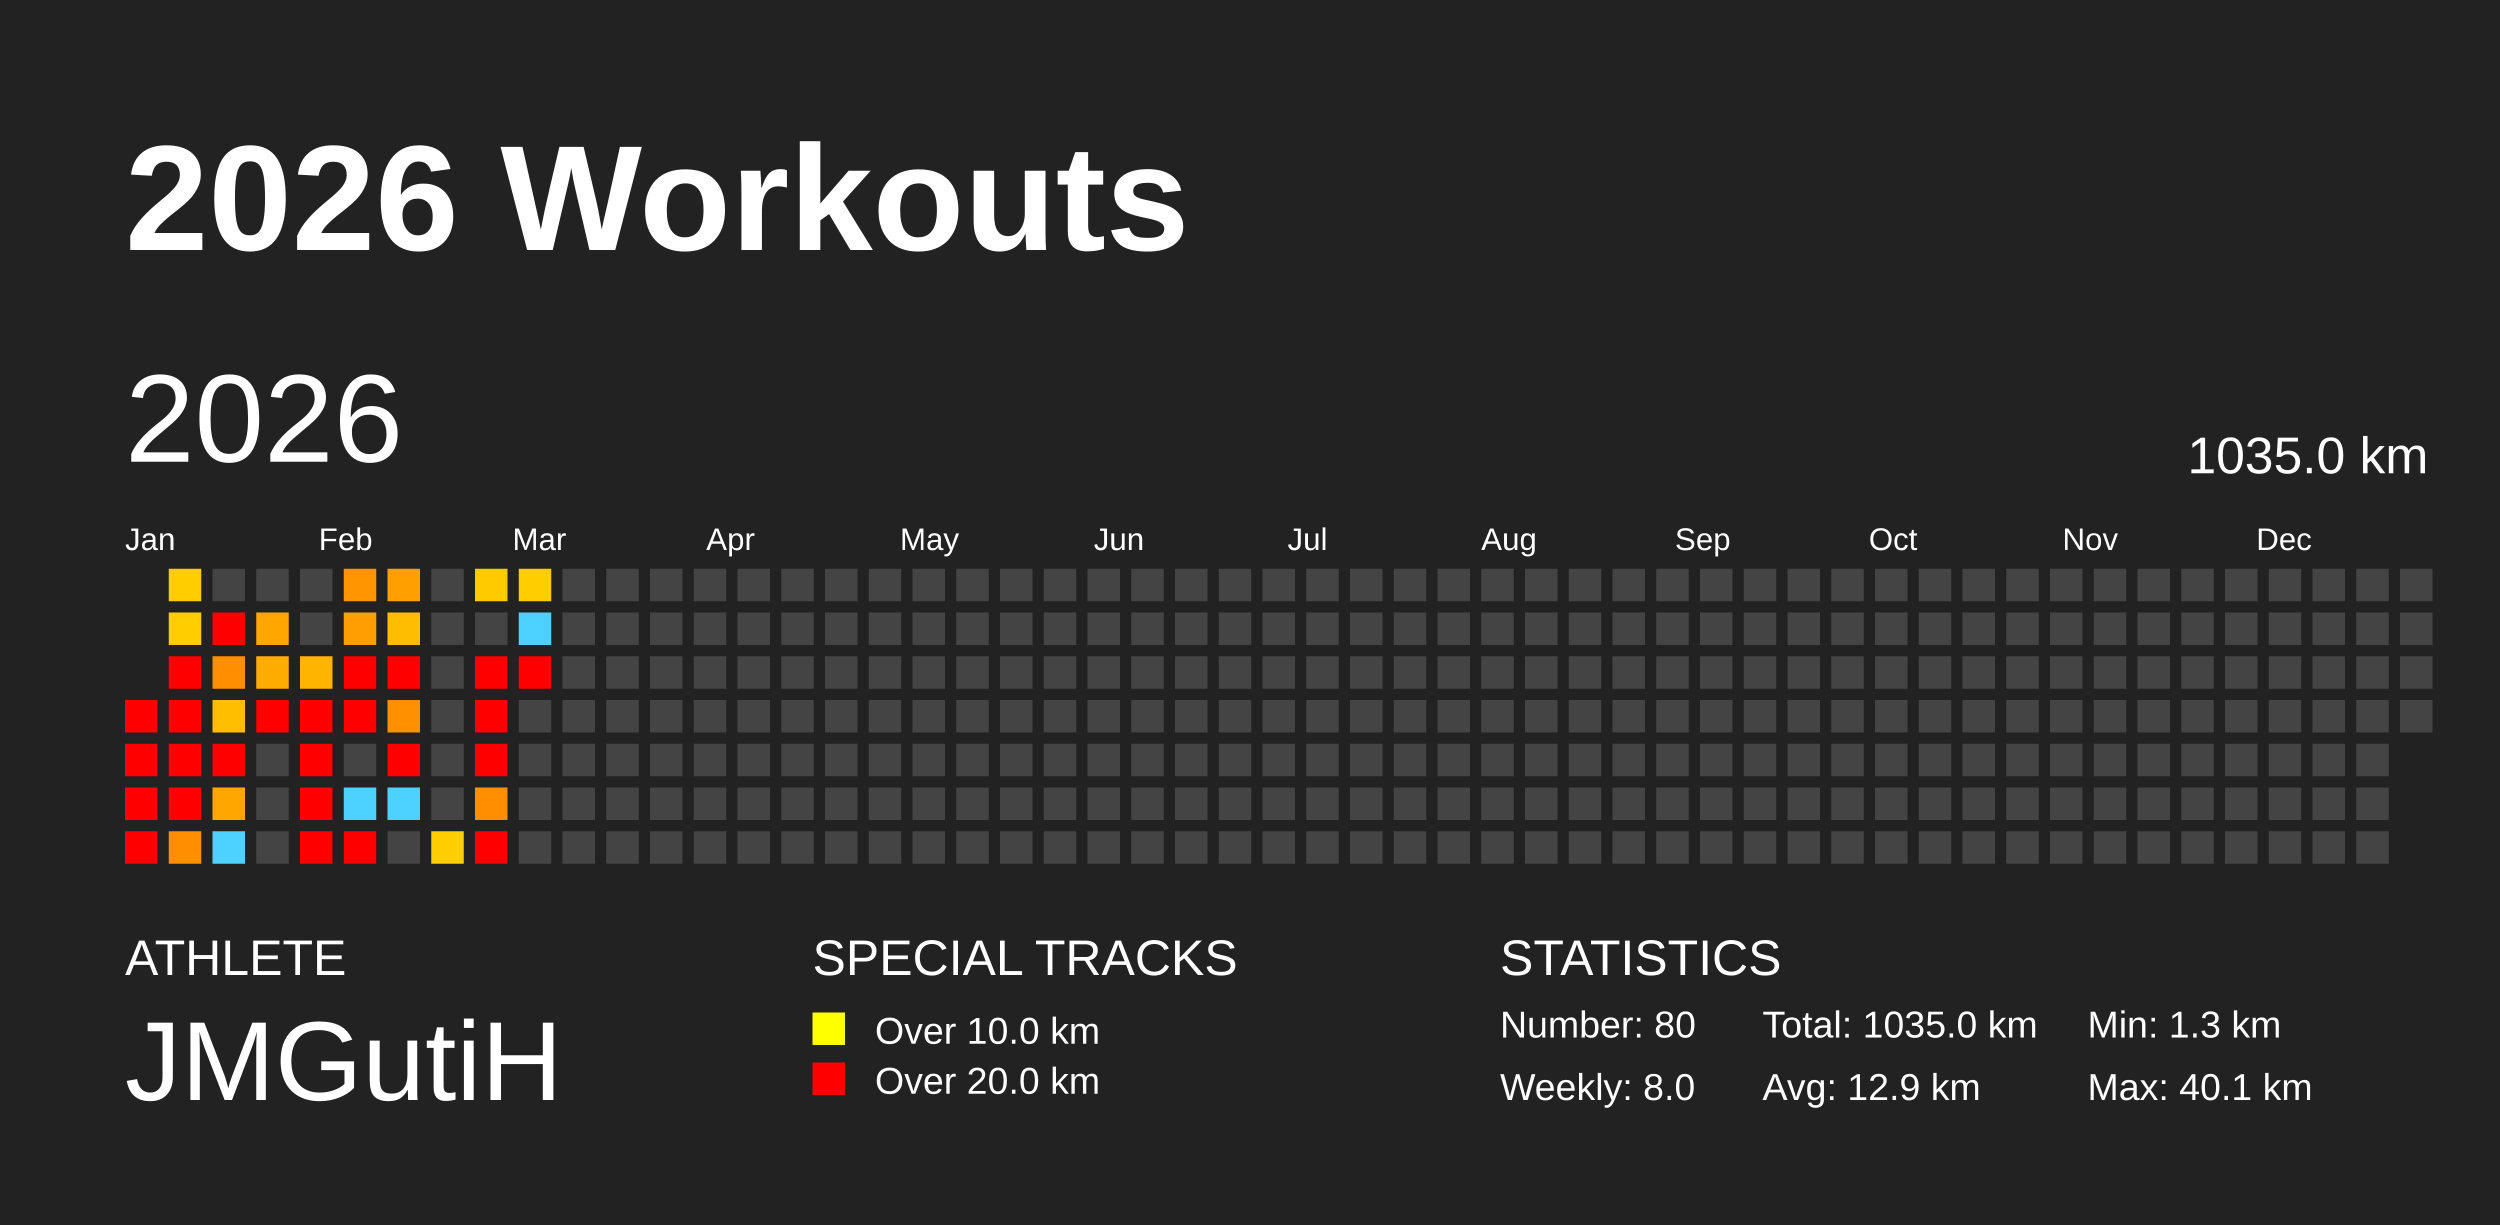
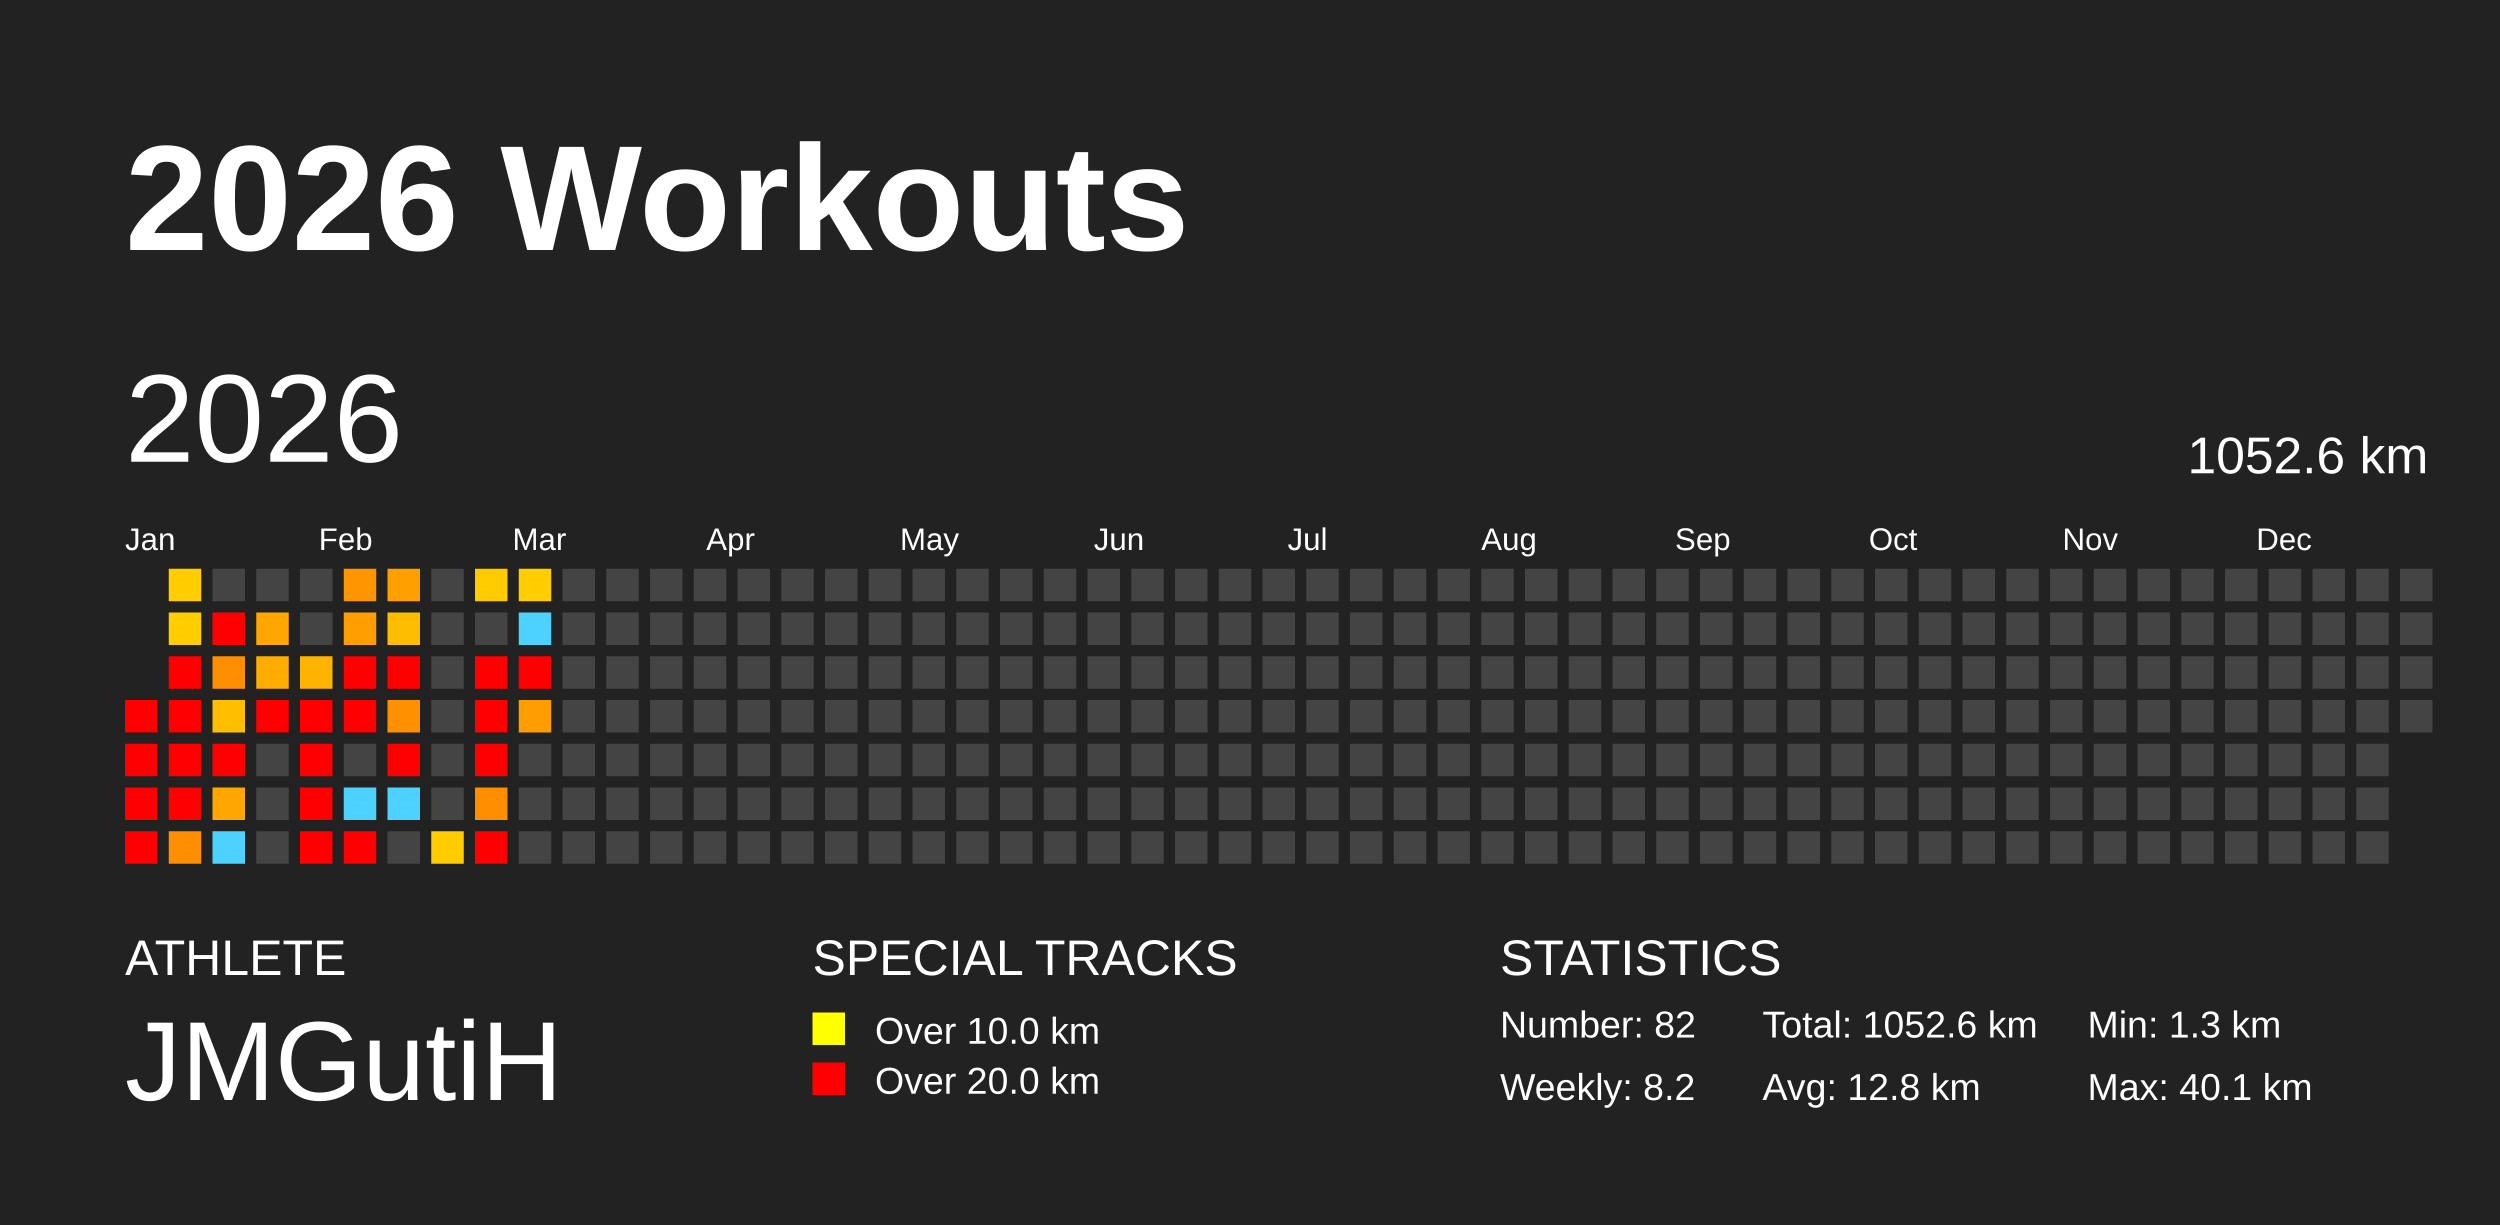
<svg xmlns="http://www.w3.org/2000/svg" baseProfile="full" height="98mm" version="1.1" viewBox="0,0,200,98" width="200mm">
  <defs />
  <rect fill="#222222" height="98" width="200" x="0" y="0" />
  <text fill="#FFFFFF" style="font-size:12px; font-family:Arial; font-weight:bold;" x="10" y="20">2026 Workouts</text>
  <text fill="#FFFFFF" style="font-size:4px; font-family:Arial" x="10" y="78">ATHLETE</text>
  <text fill="#FFFFFF" style="font-size:9px; font-family:Arial" x="10" y="88">JMGutiH</text>
  <text fill="#FFFFFF" style="font-size:4px; font-family:Arial" x="65" y="78">SPECIAL TRACKS</text>
  <rect fill="yellow" height="2.6" width="2.6" x="65" y="81" />
  <text fill="#FFFFFF" style="font-size:3px; font-family:Arial" x="70" y="83.5">Over 10.0 km</text>
  <rect fill="red" height="2.6" width="2.6" x="65" y="85" />
  <text fill="#FFFFFF" style="font-size:3px; font-family:Arial" x="70" y="87.5">Over 20.0 km</text>
  <text fill="#FFFFFF" style="font-size:4px; font-family:Arial" x="120" y="78">STATISTICS</text>
-   <text fill="#FFFFFF" style="font-size:3px; font-family:Arial" x="120" y="83">Number: 80</text>
-   <text fill="#FFFFFF" style="font-size:3px; font-family:Arial" x="120" y="88">Weekly: 8.0</text>
-   <text fill="#FFFFFF" style="font-size:3px; font-family:Arial" x="141" y="83">Total: 1035.0 km</text>
-   <text fill="#FFFFFF" style="font-size:3px; font-family:Arial" x="141" y="88">Avg: 12.9 km</text>
+   <text fill="#FFFFFF" style="font-size:3px; font-family:Arial" x="120" y="83">Number: 82</text>
+   <text fill="#FFFFFF" style="font-size:3px; font-family:Arial" x="120" y="88">Weekly: 8.2</text>
+   <text fill="#FFFFFF" style="font-size:3px; font-family:Arial" x="141" y="83">Total: 1052.6 km</text>
+   <text fill="#FFFFFF" style="font-size:3px; font-family:Arial" x="141" y="88">Avg: 12.8 km</text>
  <text fill="#FFFFFF" style="font-size:3px; font-family:Arial" x="167" y="83">Min: 1.3 km</text>
  <text fill="#FFFFFF" style="font-size:3px; font-family:Arial" x="167" y="88">Max: 40.1 km</text>
  <text dominant-baseline="hanging" fill="#FFFFFF" style="font-size:10.0px; font-family:Arial;" x="10" y="30">2026</text>
-   <text dominant-baseline="hanging" fill="#FFFFFF" style="font-size:4.125px; font-family:Arial;" x="175" y="35">1035.0 km</text>
+   <text dominant-baseline="hanging" fill="#FFFFFF" style="font-size:4.125px; font-family:Arial;" x="175" y="35">1052.6 km</text>
  <text fill="#FFFFFF" style="font-size:2.5px; font-family:Arial" x="10.0" y="44">Jan</text>
  <text fill="#FFFFFF" style="font-size:2.5px; font-family:Arial" x="25.5" y="44">Feb</text>
  <text fill="#FFFFFF" style="font-size:2.5px; font-family:Arial" x="41.0" y="44">Mar</text>
  <text fill="#FFFFFF" style="font-size:2.5px; font-family:Arial" x="56.5" y="44">Apr</text>
  <text fill="#FFFFFF" style="font-size:2.5px; font-family:Arial" x="72.0" y="44">May</text>
  <text fill="#FFFFFF" style="font-size:2.5px; font-family:Arial" x="87.5" y="44">Jun</text>
  <text fill="#FFFFFF" style="font-size:2.5px; font-family:Arial" x="103.0" y="44">Jul</text>
  <text fill="#FFFFFF" style="font-size:2.5px; font-family:Arial" x="118.5" y="44">Aug</text>
  <text fill="#FFFFFF" style="font-size:2.5px; font-family:Arial" x="134.0" y="44">Sep</text>
  <text fill="#FFFFFF" style="font-size:2.5px; font-family:Arial" x="149.5" y="44">Oct</text>
  <text fill="#FFFFFF" style="font-size:2.5px; font-family:Arial" x="165.0" y="44">Nov</text>
  <text fill="#FFFFFF" style="font-size:2.5px; font-family:Arial" x="180.5" y="44">Dec</text>
  <rect fill="red" height="2.6" width="2.6" x="10.0" y="56.0" />
  <rect fill="red" height="2.6" width="2.6" x="10.0" y="59.5" />
  <rect fill="red" height="2.6" width="2.6" x="10.0" y="63.0" />
  <rect fill="red" height="2.6" width="2.6" x="10.0" y="66.5" />
  <rect fill="#ffcd00" height="2.6" width="2.6" x="13.5" y="45.5" />
  <rect fill="#ffcd00" height="2.6" width="2.6" x="13.5" y="49.0" />
  <rect fill="red" height="2.6" width="2.6" x="13.5" y="52.5" />
  <rect fill="red" height="2.6" width="2.6" x="13.5" y="56.0" />
  <rect fill="red" height="2.6" width="2.6" x="13.5" y="59.5" />
  <rect fill="red" height="2.6" width="2.6" x="13.5" y="63.0" />
  <rect fill="#ff8e00" height="2.6" width="2.6" x="13.5" y="66.5" />
  <rect fill="#444444" height="2.6" width="2.6" x="17.0" y="45.5" />
  <rect fill="red" height="2.6" width="2.6" x="17.0" y="49.0" />
  <rect fill="#ff8f00" height="2.6" width="2.6" x="17.0" y="52.5" />
  <rect fill="#ffbf00" height="2.6" width="2.6" x="17.0" y="56.0" />
  <rect fill="red" height="2.6" width="2.6" x="17.0" y="59.5" />
  <rect fill="#ffa700" height="2.6" width="2.6" x="17.0" y="63.0" />
  <rect fill="#4dd2ff" height="2.6" width="2.6" x="17.0" y="66.5" />
  <rect fill="#444444" height="2.6" width="2.6" x="20.5" y="45.5" />
  <rect fill="#ffa700" height="2.6" width="2.6" x="20.5" y="49.0" />
  <rect fill="#ffac00" height="2.6" width="2.6" x="20.5" y="52.5" />
  <rect fill="red" height="2.6" width="2.6" x="20.5" y="56.0" />
  <rect fill="#444444" height="2.6" width="2.6" x="20.5" y="59.5" />
  <rect fill="#444444" height="2.6" width="2.6" x="20.5" y="63.0" />
  <rect fill="#444444" height="2.6" width="2.6" x="20.5" y="66.5" />
  <rect fill="#444444" height="2.6" width="2.6" x="24.0" y="45.5" />
  <rect fill="#444444" height="2.6" width="2.6" x="24.0" y="49.0" />
  <rect fill="#ffb400" height="2.6" width="2.6" x="24.0" y="52.5" />
  <rect fill="red" height="2.6" width="2.6" x="24.0" y="56.0" />
  <rect fill="red" height="2.6" width="2.6" x="24.0" y="59.5" />
  <rect fill="red" height="2.6" width="2.6" x="24.0" y="63.0" />
  <rect fill="red" height="2.6" width="2.6" x="24.0" y="66.5" />
  <rect fill="#ff9500" height="2.6" width="2.6" x="27.5" y="45.5" />
  <rect fill="#ff9e00" height="2.6" width="2.6" x="27.5" y="49.0" />
  <rect fill="red" height="2.6" width="2.6" x="27.5" y="52.5" />
  <rect fill="red" height="2.6" width="2.6" x="27.5" y="56.0" />
  <rect fill="#444444" height="2.6" width="2.6" x="27.5" y="59.5" />
  <rect fill="#4dd2ff" height="2.6" width="2.6" x="27.5" y="63.0" />
  <rect fill="red" height="2.6" width="2.6" x="27.5" y="66.5" />
  <rect fill="#ff9f00" height="2.6" width="2.6" x="31.0" y="45.5" />
  <rect fill="#ffbd00" height="2.6" width="2.6" x="31.0" y="49.0" />
  <rect fill="red" height="2.6" width="2.6" x="31.0" y="52.5" />
  <rect fill="#ff9100" height="2.6" width="2.6" x="31.0" y="56.0" />
  <rect fill="red" height="2.6" width="2.6" x="31.0" y="59.5" />
  <rect fill="#4dd2ff" height="2.6" width="2.6" x="31.0" y="63.0" />
  <rect fill="#444444" height="2.6" width="2.6" x="31.0" y="66.5" />
  <rect fill="#444444" height="2.6" width="2.6" x="34.5" y="45.5" />
  <rect fill="#444444" height="2.6" width="2.6" x="34.5" y="49.0" />
  <rect fill="#444444" height="2.6" width="2.6" x="34.5" y="52.5" />
  <rect fill="#444444" height="2.6" width="2.6" x="34.5" y="56.0" />
  <rect fill="#444444" height="2.6" width="2.6" x="34.5" y="59.5" />
  <rect fill="#444444" height="2.6" width="2.6" x="34.5" y="63.0" />
  <rect fill="#ffcd00" height="2.6" width="2.6" x="34.5" y="66.5" />
  <rect fill="#ffcb00" height="2.6" width="2.6" x="38.0" y="45.5" />
  <rect fill="#444444" height="2.6" width="2.6" x="38.0" y="49.0" />
  <rect fill="red" height="2.6" width="2.6" x="38.0" y="52.5" />
  <rect fill="red" height="2.6" width="2.6" x="38.0" y="56.0" />
  <rect fill="red" height="2.6" width="2.6" x="38.0" y="59.5" />
  <rect fill="#ff8e00" height="2.6" width="2.6" x="38.0" y="63.0" />
  <rect fill="red" height="2.6" width="2.6" x="38.0" y="66.5" />
  <rect fill="#ffcd00" height="2.6" width="2.6" x="41.5" y="45.5" />
  <rect fill="#4dd2ff" height="2.6" width="2.6" x="41.5" y="49.0" />
  <rect fill="red" height="2.6" width="2.6" x="41.5" y="52.5" />
-   <rect fill="#444444" height="2.6" width="2.6" x="41.5" y="56.0" />
+   <rect fill="#ff9d00" height="2.6" width="2.6" x="41.5" y="56.0" />
  <rect fill="#444444" height="2.6" width="2.6" x="41.5" y="59.5" />
  <rect fill="#444444" height="2.6" width="2.6" x="41.5" y="63.0" />
  <rect fill="#444444" height="2.6" width="2.6" x="41.5" y="66.5" />
  <rect fill="#444444" height="2.6" width="2.6" x="45.0" y="45.5" />
  <rect fill="#444444" height="2.6" width="2.6" x="45.0" y="49.0" />
  <rect fill="#444444" height="2.6" width="2.6" x="45.0" y="52.5" />
  <rect fill="#444444" height="2.6" width="2.6" x="45.0" y="56.0" />
  <rect fill="#444444" height="2.6" width="2.6" x="45.0" y="59.5" />
  <rect fill="#444444" height="2.6" width="2.6" x="45.0" y="63.0" />
  <rect fill="#444444" height="2.6" width="2.6" x="45.0" y="66.5" />
  <rect fill="#444444" height="2.6" width="2.6" x="48.5" y="45.5" />
  <rect fill="#444444" height="2.6" width="2.6" x="48.5" y="49.0" />
  <rect fill="#444444" height="2.6" width="2.6" x="48.5" y="52.5" />
  <rect fill="#444444" height="2.6" width="2.6" x="48.5" y="56.0" />
  <rect fill="#444444" height="2.6" width="2.6" x="48.5" y="59.5" />
  <rect fill="#444444" height="2.6" width="2.6" x="48.5" y="63.0" />
  <rect fill="#444444" height="2.6" width="2.6" x="48.5" y="66.5" />
  <rect fill="#444444" height="2.6" width="2.6" x="52.0" y="45.5" />
  <rect fill="#444444" height="2.6" width="2.6" x="52.0" y="49.0" />
  <rect fill="#444444" height="2.6" width="2.6" x="52.0" y="52.5" />
  <rect fill="#444444" height="2.6" width="2.6" x="52.0" y="56.0" />
  <rect fill="#444444" height="2.6" width="2.6" x="52.0" y="59.5" />
  <rect fill="#444444" height="2.6" width="2.6" x="52.0" y="63.0" />
  <rect fill="#444444" height="2.6" width="2.6" x="52.0" y="66.5" />
  <rect fill="#444444" height="2.6" width="2.6" x="55.5" y="45.5" />
  <rect fill="#444444" height="2.6" width="2.6" x="55.5" y="49.0" />
  <rect fill="#444444" height="2.6" width="2.6" x="55.5" y="52.5" />
  <rect fill="#444444" height="2.6" width="2.6" x="55.5" y="56.0" />
  <rect fill="#444444" height="2.6" width="2.6" x="55.5" y="59.5" />
  <rect fill="#444444" height="2.6" width="2.6" x="55.5" y="63.0" />
  <rect fill="#444444" height="2.6" width="2.6" x="55.5" y="66.5" />
  <rect fill="#444444" height="2.6" width="2.6" x="59.0" y="45.5" />
  <rect fill="#444444" height="2.6" width="2.6" x="59.0" y="49.0" />
  <rect fill="#444444" height="2.6" width="2.6" x="59.0" y="52.5" />
  <rect fill="#444444" height="2.6" width="2.6" x="59.0" y="56.0" />
  <rect fill="#444444" height="2.6" width="2.6" x="59.0" y="59.5" />
  <rect fill="#444444" height="2.6" width="2.6" x="59.0" y="63.0" />
  <rect fill="#444444" height="2.6" width="2.6" x="59.0" y="66.5" />
  <rect fill="#444444" height="2.6" width="2.6" x="62.5" y="45.5" />
  <rect fill="#444444" height="2.6" width="2.6" x="62.5" y="49.0" />
  <rect fill="#444444" height="2.6" width="2.6" x="62.5" y="52.5" />
  <rect fill="#444444" height="2.6" width="2.6" x="62.5" y="56.0" />
  <rect fill="#444444" height="2.6" width="2.6" x="62.5" y="59.5" />
  <rect fill="#444444" height="2.6" width="2.6" x="62.5" y="63.0" />
  <rect fill="#444444" height="2.6" width="2.6" x="62.5" y="66.5" />
  <rect fill="#444444" height="2.6" width="2.6" x="66.0" y="45.5" />
  <rect fill="#444444" height="2.6" width="2.6" x="66.0" y="49.0" />
  <rect fill="#444444" height="2.6" width="2.6" x="66.0" y="52.5" />
  <rect fill="#444444" height="2.6" width="2.6" x="66.0" y="56.0" />
  <rect fill="#444444" height="2.6" width="2.6" x="66.0" y="59.5" />
  <rect fill="#444444" height="2.6" width="2.6" x="66.0" y="63.0" />
  <rect fill="#444444" height="2.6" width="2.6" x="66.0" y="66.5" />
  <rect fill="#444444" height="2.6" width="2.6" x="69.5" y="45.5" />
  <rect fill="#444444" height="2.6" width="2.6" x="69.5" y="49.0" />
  <rect fill="#444444" height="2.6" width="2.6" x="69.5" y="52.5" />
  <rect fill="#444444" height="2.6" width="2.6" x="69.5" y="56.0" />
  <rect fill="#444444" height="2.6" width="2.6" x="69.5" y="59.5" />
  <rect fill="#444444" height="2.6" width="2.6" x="69.5" y="63.0" />
  <rect fill="#444444" height="2.6" width="2.6" x="69.5" y="66.5" />
  <rect fill="#444444" height="2.6" width="2.6" x="73.0" y="45.5" />
  <rect fill="#444444" height="2.6" width="2.6" x="73.0" y="49.0" />
  <rect fill="#444444" height="2.6" width="2.6" x="73.0" y="52.5" />
  <rect fill="#444444" height="2.6" width="2.6" x="73.0" y="56.0" />
  <rect fill="#444444" height="2.6" width="2.6" x="73.0" y="59.5" />
  <rect fill="#444444" height="2.6" width="2.6" x="73.0" y="63.0" />
  <rect fill="#444444" height="2.6" width="2.6" x="73.0" y="66.5" />
  <rect fill="#444444" height="2.6" width="2.6" x="76.5" y="45.5" />
  <rect fill="#444444" height="2.6" width="2.6" x="76.5" y="49.0" />
  <rect fill="#444444" height="2.6" width="2.6" x="76.5" y="52.5" />
  <rect fill="#444444" height="2.6" width="2.6" x="76.5" y="56.0" />
  <rect fill="#444444" height="2.6" width="2.6" x="76.5" y="59.5" />
  <rect fill="#444444" height="2.6" width="2.6" x="76.5" y="63.0" />
  <rect fill="#444444" height="2.6" width="2.6" x="76.5" y="66.5" />
  <rect fill="#444444" height="2.6" width="2.6" x="80.0" y="45.5" />
  <rect fill="#444444" height="2.6" width="2.6" x="80.0" y="49.0" />
  <rect fill="#444444" height="2.6" width="2.6" x="80.0" y="52.5" />
  <rect fill="#444444" height="2.6" width="2.6" x="80.0" y="56.0" />
  <rect fill="#444444" height="2.6" width="2.6" x="80.0" y="59.5" />
  <rect fill="#444444" height="2.6" width="2.6" x="80.0" y="63.0" />
  <rect fill="#444444" height="2.6" width="2.6" x="80.0" y="66.5" />
  <rect fill="#444444" height="2.6" width="2.6" x="83.5" y="45.5" />
  <rect fill="#444444" height="2.6" width="2.6" x="83.5" y="49.0" />
  <rect fill="#444444" height="2.6" width="2.6" x="83.5" y="52.5" />
  <rect fill="#444444" height="2.6" width="2.6" x="83.5" y="56.0" />
  <rect fill="#444444" height="2.6" width="2.6" x="83.5" y="59.5" />
  <rect fill="#444444" height="2.6" width="2.6" x="83.5" y="63.0" />
  <rect fill="#444444" height="2.6" width="2.6" x="83.5" y="66.5" />
  <rect fill="#444444" height="2.6" width="2.6" x="87.0" y="45.5" />
  <rect fill="#444444" height="2.6" width="2.6" x="87.0" y="49.0" />
  <rect fill="#444444" height="2.6" width="2.6" x="87.0" y="52.5" />
  <rect fill="#444444" height="2.6" width="2.6" x="87.0" y="56.0" />
  <rect fill="#444444" height="2.6" width="2.6" x="87.0" y="59.5" />
  <rect fill="#444444" height="2.6" width="2.6" x="87.0" y="63.0" />
  <rect fill="#444444" height="2.6" width="2.6" x="87.0" y="66.5" />
  <rect fill="#444444" height="2.6" width="2.6" x="90.5" y="45.5" />
  <rect fill="#444444" height="2.6" width="2.6" x="90.5" y="49.0" />
  <rect fill="#444444" height="2.6" width="2.6" x="90.5" y="52.5" />
  <rect fill="#444444" height="2.6" width="2.6" x="90.5" y="56.0" />
  <rect fill="#444444" height="2.6" width="2.6" x="90.5" y="59.5" />
  <rect fill="#444444" height="2.6" width="2.6" x="90.5" y="63.0" />
  <rect fill="#444444" height="2.6" width="2.6" x="90.5" y="66.5" />
  <rect fill="#444444" height="2.6" width="2.6" x="94.0" y="45.5" />
  <rect fill="#444444" height="2.6" width="2.6" x="94.0" y="49.0" />
  <rect fill="#444444" height="2.6" width="2.6" x="94.0" y="52.5" />
  <rect fill="#444444" height="2.6" width="2.6" x="94.0" y="56.0" />
  <rect fill="#444444" height="2.6" width="2.6" x="94.0" y="59.5" />
  <rect fill="#444444" height="2.6" width="2.6" x="94.0" y="63.0" />
  <rect fill="#444444" height="2.6" width="2.6" x="94.0" y="66.5" />
  <rect fill="#444444" height="2.6" width="2.6" x="97.5" y="45.5" />
  <rect fill="#444444" height="2.6" width="2.6" x="97.5" y="49.0" />
  <rect fill="#444444" height="2.6" width="2.6" x="97.5" y="52.5" />
  <rect fill="#444444" height="2.6" width="2.6" x="97.5" y="56.0" />
  <rect fill="#444444" height="2.6" width="2.6" x="97.5" y="59.5" />
  <rect fill="#444444" height="2.6" width="2.6" x="97.5" y="63.0" />
  <rect fill="#444444" height="2.6" width="2.6" x="97.5" y="66.5" />
  <rect fill="#444444" height="2.6" width="2.6" x="101.0" y="45.5" />
  <rect fill="#444444" height="2.6" width="2.6" x="101.0" y="49.0" />
  <rect fill="#444444" height="2.6" width="2.6" x="101.0" y="52.5" />
  <rect fill="#444444" height="2.6" width="2.6" x="101.0" y="56.0" />
  <rect fill="#444444" height="2.6" width="2.6" x="101.0" y="59.5" />
  <rect fill="#444444" height="2.6" width="2.6" x="101.0" y="63.0" />
  <rect fill="#444444" height="2.6" width="2.6" x="101.0" y="66.5" />
  <rect fill="#444444" height="2.6" width="2.6" x="104.5" y="45.5" />
  <rect fill="#444444" height="2.6" width="2.6" x="104.5" y="49.0" />
  <rect fill="#444444" height="2.6" width="2.6" x="104.5" y="52.5" />
  <rect fill="#444444" height="2.6" width="2.6" x="104.5" y="56.0" />
  <rect fill="#444444" height="2.6" width="2.6" x="104.5" y="59.5" />
  <rect fill="#444444" height="2.6" width="2.6" x="104.5" y="63.0" />
  <rect fill="#444444" height="2.6" width="2.6" x="104.5" y="66.5" />
  <rect fill="#444444" height="2.6" width="2.6" x="108.0" y="45.5" />
  <rect fill="#444444" height="2.6" width="2.6" x="108.0" y="49.0" />
  <rect fill="#444444" height="2.6" width="2.6" x="108.0" y="52.5" />
  <rect fill="#444444" height="2.6" width="2.6" x="108.0" y="56.0" />
  <rect fill="#444444" height="2.6" width="2.6" x="108.0" y="59.5" />
  <rect fill="#444444" height="2.6" width="2.6" x="108.0" y="63.0" />
  <rect fill="#444444" height="2.6" width="2.6" x="108.0" y="66.5" />
  <rect fill="#444444" height="2.6" width="2.6" x="111.5" y="45.5" />
  <rect fill="#444444" height="2.6" width="2.6" x="111.5" y="49.0" />
  <rect fill="#444444" height="2.6" width="2.6" x="111.5" y="52.5" />
  <rect fill="#444444" height="2.6" width="2.6" x="111.5" y="56.0" />
  <rect fill="#444444" height="2.6" width="2.6" x="111.5" y="59.5" />
  <rect fill="#444444" height="2.6" width="2.6" x="111.5" y="63.0" />
  <rect fill="#444444" height="2.6" width="2.6" x="111.5" y="66.5" />
  <rect fill="#444444" height="2.6" width="2.6" x="115.0" y="45.5" />
  <rect fill="#444444" height="2.6" width="2.6" x="115.0" y="49.0" />
  <rect fill="#444444" height="2.6" width="2.6" x="115.0" y="52.5" />
  <rect fill="#444444" height="2.6" width="2.6" x="115.0" y="56.0" />
  <rect fill="#444444" height="2.6" width="2.6" x="115.0" y="59.5" />
  <rect fill="#444444" height="2.6" width="2.6" x="115.0" y="63.0" />
  <rect fill="#444444" height="2.6" width="2.6" x="115.0" y="66.5" />
  <rect fill="#444444" height="2.6" width="2.6" x="118.5" y="45.5" />
  <rect fill="#444444" height="2.6" width="2.6" x="118.5" y="49.0" />
  <rect fill="#444444" height="2.6" width="2.6" x="118.5" y="52.5" />
  <rect fill="#444444" height="2.6" width="2.6" x="118.5" y="56.0" />
  <rect fill="#444444" height="2.6" width="2.6" x="118.5" y="59.5" />
  <rect fill="#444444" height="2.6" width="2.6" x="118.5" y="63.0" />
  <rect fill="#444444" height="2.6" width="2.6" x="118.5" y="66.5" />
  <rect fill="#444444" height="2.6" width="2.6" x="122.0" y="45.5" />
  <rect fill="#444444" height="2.6" width="2.6" x="122.0" y="49.0" />
  <rect fill="#444444" height="2.6" width="2.6" x="122.0" y="52.5" />
  <rect fill="#444444" height="2.6" width="2.6" x="122.0" y="56.0" />
  <rect fill="#444444" height="2.6" width="2.6" x="122.0" y="59.5" />
  <rect fill="#444444" height="2.6" width="2.6" x="122.0" y="63.0" />
  <rect fill="#444444" height="2.6" width="2.6" x="122.0" y="66.5" />
  <rect fill="#444444" height="2.6" width="2.6" x="125.5" y="45.5" />
  <rect fill="#444444" height="2.6" width="2.6" x="125.5" y="49.0" />
  <rect fill="#444444" height="2.6" width="2.6" x="125.5" y="52.5" />
  <rect fill="#444444" height="2.6" width="2.6" x="125.5" y="56.0" />
  <rect fill="#444444" height="2.6" width="2.6" x="125.5" y="59.5" />
  <rect fill="#444444" height="2.6" width="2.6" x="125.5" y="63.0" />
  <rect fill="#444444" height="2.6" width="2.6" x="125.5" y="66.5" />
  <rect fill="#444444" height="2.6" width="2.6" x="129.0" y="45.5" />
  <rect fill="#444444" height="2.6" width="2.6" x="129.0" y="49.0" />
  <rect fill="#444444" height="2.6" width="2.6" x="129.0" y="52.5" />
  <rect fill="#444444" height="2.6" width="2.6" x="129.0" y="56.0" />
  <rect fill="#444444" height="2.6" width="2.6" x="129.0" y="59.5" />
  <rect fill="#444444" height="2.6" width="2.6" x="129.0" y="63.0" />
  <rect fill="#444444" height="2.6" width="2.6" x="129.0" y="66.5" />
  <rect fill="#444444" height="2.6" width="2.6" x="132.5" y="45.5" />
  <rect fill="#444444" height="2.6" width="2.6" x="132.5" y="49.0" />
  <rect fill="#444444" height="2.6" width="2.6" x="132.5" y="52.5" />
  <rect fill="#444444" height="2.6" width="2.6" x="132.5" y="56.0" />
  <rect fill="#444444" height="2.6" width="2.6" x="132.5" y="59.5" />
  <rect fill="#444444" height="2.6" width="2.6" x="132.5" y="63.0" />
  <rect fill="#444444" height="2.6" width="2.6" x="132.5" y="66.5" />
  <rect fill="#444444" height="2.6" width="2.6" x="136.0" y="45.5" />
  <rect fill="#444444" height="2.6" width="2.6" x="136.0" y="49.0" />
  <rect fill="#444444" height="2.6" width="2.6" x="136.0" y="52.5" />
  <rect fill="#444444" height="2.6" width="2.6" x="136.0" y="56.0" />
  <rect fill="#444444" height="2.6" width="2.6" x="136.0" y="59.5" />
  <rect fill="#444444" height="2.6" width="2.6" x="136.0" y="63.0" />
  <rect fill="#444444" height="2.6" width="2.6" x="136.0" y="66.5" />
  <rect fill="#444444" height="2.6" width="2.6" x="139.5" y="45.5" />
  <rect fill="#444444" height="2.6" width="2.6" x="139.5" y="49.0" />
  <rect fill="#444444" height="2.6" width="2.6" x="139.5" y="52.5" />
  <rect fill="#444444" height="2.6" width="2.6" x="139.5" y="56.0" />
  <rect fill="#444444" height="2.6" width="2.6" x="139.5" y="59.5" />
  <rect fill="#444444" height="2.6" width="2.6" x="139.5" y="63.0" />
  <rect fill="#444444" height="2.6" width="2.6" x="139.5" y="66.5" />
  <rect fill="#444444" height="2.6" width="2.6" x="143.0" y="45.5" />
  <rect fill="#444444" height="2.6" width="2.6" x="143.0" y="49.0" />
  <rect fill="#444444" height="2.6" width="2.6" x="143.0" y="52.5" />
  <rect fill="#444444" height="2.6" width="2.6" x="143.0" y="56.0" />
  <rect fill="#444444" height="2.6" width="2.6" x="143.0" y="59.5" />
  <rect fill="#444444" height="2.6" width="2.6" x="143.0" y="63.0" />
  <rect fill="#444444" height="2.6" width="2.6" x="143.0" y="66.5" />
  <rect fill="#444444" height="2.6" width="2.6" x="146.5" y="45.5" />
  <rect fill="#444444" height="2.6" width="2.6" x="146.5" y="49.0" />
  <rect fill="#444444" height="2.6" width="2.6" x="146.5" y="52.5" />
  <rect fill="#444444" height="2.6" width="2.6" x="146.5" y="56.0" />
  <rect fill="#444444" height="2.6" width="2.6" x="146.5" y="59.5" />
  <rect fill="#444444" height="2.6" width="2.6" x="146.5" y="63.0" />
  <rect fill="#444444" height="2.6" width="2.6" x="146.5" y="66.5" />
  <rect fill="#444444" height="2.6" width="2.6" x="150.0" y="45.5" />
  <rect fill="#444444" height="2.6" width="2.6" x="150.0" y="49.0" />
  <rect fill="#444444" height="2.6" width="2.6" x="150.0" y="52.5" />
  <rect fill="#444444" height="2.6" width="2.6" x="150.0" y="56.0" />
  <rect fill="#444444" height="2.6" width="2.6" x="150.0" y="59.5" />
  <rect fill="#444444" height="2.6" width="2.6" x="150.0" y="63.0" />
  <rect fill="#444444" height="2.6" width="2.6" x="150.0" y="66.5" />
  <rect fill="#444444" height="2.6" width="2.6" x="153.5" y="45.5" />
  <rect fill="#444444" height="2.6" width="2.6" x="153.5" y="49.0" />
  <rect fill="#444444" height="2.6" width="2.6" x="153.5" y="52.5" />
  <rect fill="#444444" height="2.6" width="2.6" x="153.5" y="56.0" />
  <rect fill="#444444" height="2.6" width="2.6" x="153.5" y="59.5" />
  <rect fill="#444444" height="2.6" width="2.6" x="153.5" y="63.0" />
  <rect fill="#444444" height="2.6" width="2.6" x="153.5" y="66.5" />
  <rect fill="#444444" height="2.6" width="2.6" x="157.0" y="45.5" />
  <rect fill="#444444" height="2.6" width="2.6" x="157.0" y="49.0" />
  <rect fill="#444444" height="2.6" width="2.6" x="157.0" y="52.5" />
  <rect fill="#444444" height="2.6" width="2.6" x="157.0" y="56.0" />
  <rect fill="#444444" height="2.6" width="2.6" x="157.0" y="59.5" />
  <rect fill="#444444" height="2.6" width="2.6" x="157.0" y="63.0" />
  <rect fill="#444444" height="2.6" width="2.6" x="157.0" y="66.5" />
  <rect fill="#444444" height="2.6" width="2.6" x="160.5" y="45.5" />
  <rect fill="#444444" height="2.6" width="2.6" x="160.5" y="49.0" />
  <rect fill="#444444" height="2.6" width="2.6" x="160.5" y="52.5" />
  <rect fill="#444444" height="2.6" width="2.6" x="160.5" y="56.0" />
  <rect fill="#444444" height="2.6" width="2.6" x="160.5" y="59.5" />
  <rect fill="#444444" height="2.6" width="2.6" x="160.5" y="63.0" />
  <rect fill="#444444" height="2.6" width="2.6" x="160.5" y="66.5" />
  <rect fill="#444444" height="2.6" width="2.6" x="164.0" y="45.5" />
  <rect fill="#444444" height="2.6" width="2.6" x="164.0" y="49.0" />
  <rect fill="#444444" height="2.6" width="2.6" x="164.0" y="52.5" />
  <rect fill="#444444" height="2.6" width="2.6" x="164.0" y="56.0" />
  <rect fill="#444444" height="2.6" width="2.6" x="164.0" y="59.5" />
  <rect fill="#444444" height="2.6" width="2.6" x="164.0" y="63.0" />
  <rect fill="#444444" height="2.6" width="2.6" x="164.0" y="66.5" />
  <rect fill="#444444" height="2.6" width="2.6" x="167.5" y="45.5" />
  <rect fill="#444444" height="2.6" width="2.6" x="167.5" y="49.0" />
  <rect fill="#444444" height="2.6" width="2.6" x="167.5" y="52.5" />
  <rect fill="#444444" height="2.6" width="2.6" x="167.5" y="56.0" />
  <rect fill="#444444" height="2.6" width="2.6" x="167.5" y="59.5" />
  <rect fill="#444444" height="2.6" width="2.6" x="167.5" y="63.0" />
  <rect fill="#444444" height="2.6" width="2.6" x="167.5" y="66.5" />
  <rect fill="#444444" height="2.6" width="2.6" x="171.0" y="45.5" />
  <rect fill="#444444" height="2.6" width="2.6" x="171.0" y="49.0" />
  <rect fill="#444444" height="2.6" width="2.6" x="171.0" y="52.5" />
  <rect fill="#444444" height="2.6" width="2.6" x="171.0" y="56.0" />
  <rect fill="#444444" height="2.6" width="2.6" x="171.0" y="59.5" />
  <rect fill="#444444" height="2.6" width="2.6" x="171.0" y="63.0" />
  <rect fill="#444444" height="2.6" width="2.6" x="171.0" y="66.5" />
  <rect fill="#444444" height="2.6" width="2.6" x="174.5" y="45.5" />
  <rect fill="#444444" height="2.6" width="2.6" x="174.5" y="49.0" />
  <rect fill="#444444" height="2.6" width="2.6" x="174.5" y="52.5" />
  <rect fill="#444444" height="2.6" width="2.6" x="174.5" y="56.0" />
  <rect fill="#444444" height="2.6" width="2.6" x="174.5" y="59.5" />
  <rect fill="#444444" height="2.6" width="2.6" x="174.5" y="63.0" />
  <rect fill="#444444" height="2.6" width="2.6" x="174.5" y="66.5" />
  <rect fill="#444444" height="2.6" width="2.6" x="178.0" y="45.5" />
  <rect fill="#444444" height="2.6" width="2.6" x="178.0" y="49.0" />
  <rect fill="#444444" height="2.6" width="2.6" x="178.0" y="52.5" />
  <rect fill="#444444" height="2.6" width="2.6" x="178.0" y="56.0" />
  <rect fill="#444444" height="2.6" width="2.6" x="178.0" y="59.5" />
  <rect fill="#444444" height="2.6" width="2.6" x="178.0" y="63.0" />
  <rect fill="#444444" height="2.6" width="2.6" x="178.0" y="66.5" />
  <rect fill="#444444" height="2.6" width="2.6" x="181.5" y="45.5" />
  <rect fill="#444444" height="2.6" width="2.6" x="181.5" y="49.0" />
  <rect fill="#444444" height="2.6" width="2.6" x="181.5" y="52.5" />
  <rect fill="#444444" height="2.6" width="2.6" x="181.5" y="56.0" />
  <rect fill="#444444" height="2.6" width="2.6" x="181.5" y="59.5" />
  <rect fill="#444444" height="2.6" width="2.6" x="181.5" y="63.0" />
  <rect fill="#444444" height="2.6" width="2.6" x="181.5" y="66.5" />
  <rect fill="#444444" height="2.6" width="2.6" x="185.0" y="45.5" />
  <rect fill="#444444" height="2.6" width="2.6" x="185.0" y="49.0" />
  <rect fill="#444444" height="2.6" width="2.6" x="185.0" y="52.5" />
  <rect fill="#444444" height="2.6" width="2.6" x="185.0" y="56.0" />
  <rect fill="#444444" height="2.6" width="2.6" x="185.0" y="59.5" />
  <rect fill="#444444" height="2.6" width="2.6" x="185.0" y="63.0" />
  <rect fill="#444444" height="2.6" width="2.6" x="185.0" y="66.5" />
  <rect fill="#444444" height="2.6" width="2.6" x="188.5" y="45.5" />
  <rect fill="#444444" height="2.6" width="2.6" x="188.5" y="49.0" />
  <rect fill="#444444" height="2.6" width="2.6" x="188.5" y="52.5" />
  <rect fill="#444444" height="2.6" width="2.6" x="188.5" y="56.0" />
  <rect fill="#444444" height="2.6" width="2.6" x="188.5" y="59.5" />
  <rect fill="#444444" height="2.6" width="2.6" x="188.5" y="63.0" />
  <rect fill="#444444" height="2.6" width="2.6" x="188.5" y="66.5" />
  <rect fill="#444444" height="2.6" width="2.6" x="192.0" y="45.5" />
  <rect fill="#444444" height="2.6" width="2.6" x="192.0" y="49.0" />
  <rect fill="#444444" height="2.6" width="2.6" x="192.0" y="52.5" />
  <rect fill="#444444" height="2.6" width="2.6" x="192.0" y="56.0" />
</svg>
